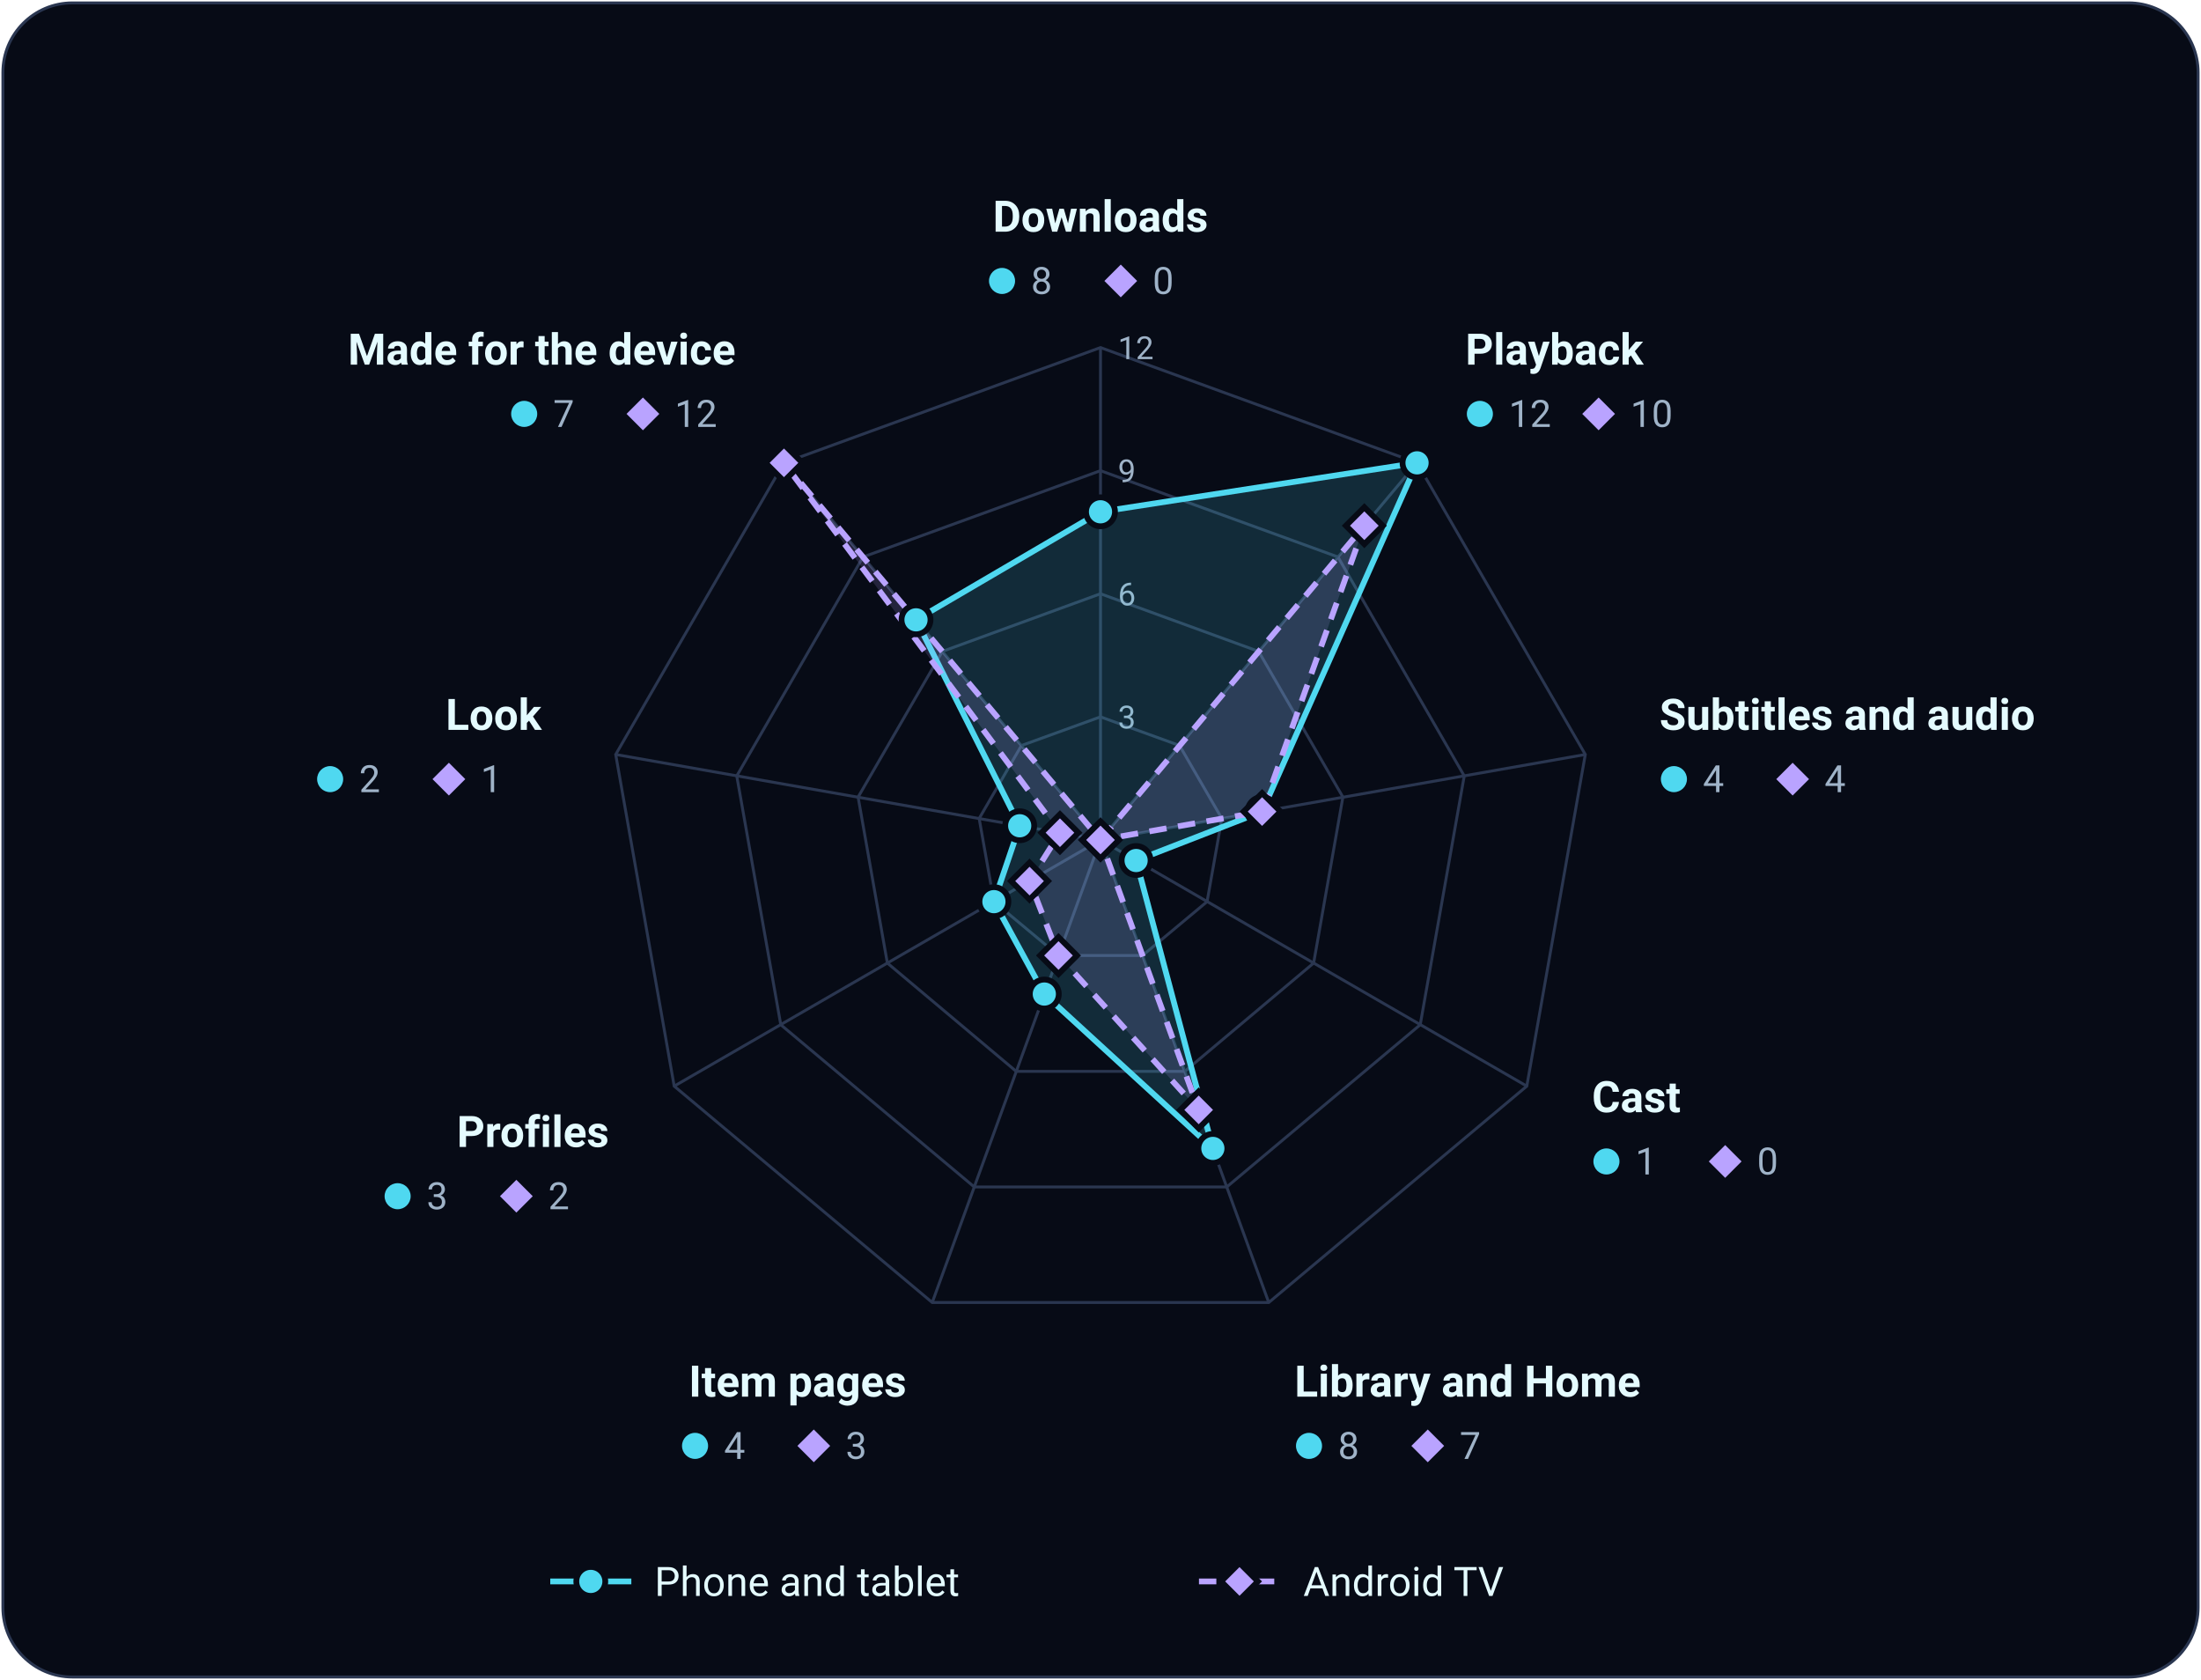
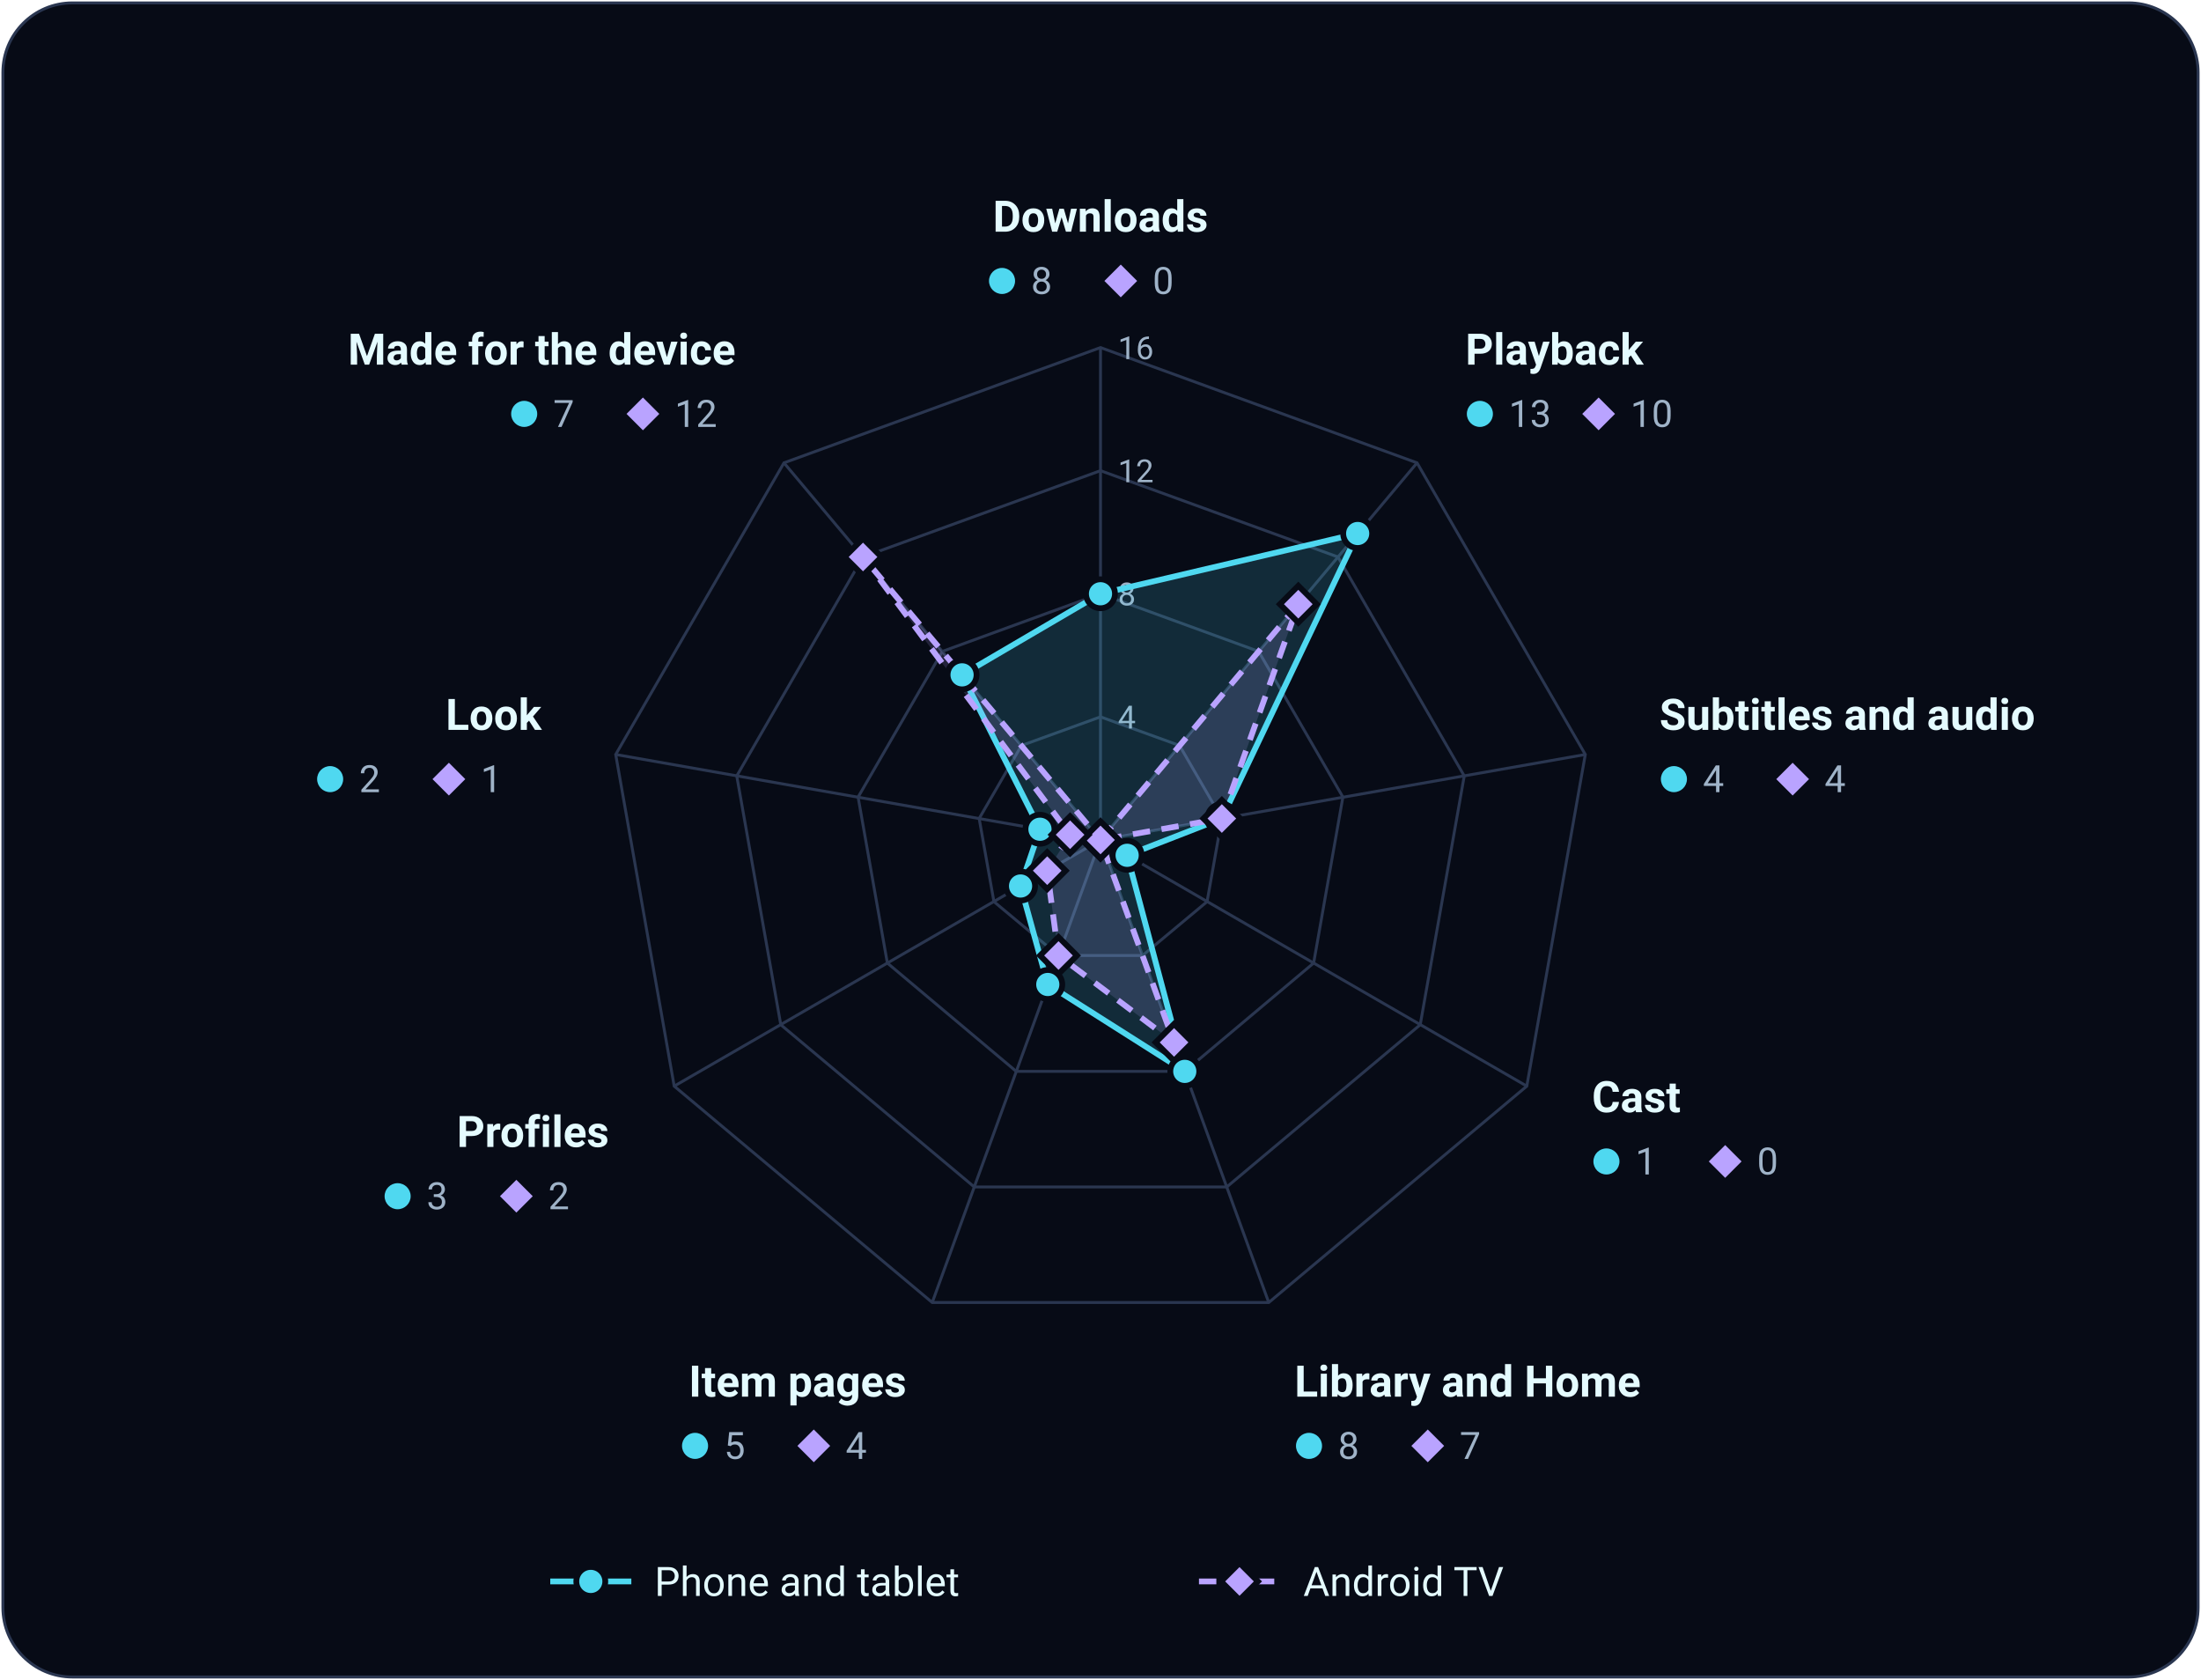
<svg xmlns="http://www.w3.org/2000/svg" viewBox="0 0 760 580" width="760" height="580" role="img" aria-labelledby="radar-title radar-desc" font-family="system-ui, -apple-system, 'Segoe UI', Roboto, sans-serif">
  <rect x="1" y="1" width="758" height="578" rx="24" fill="#070B16" stroke="#2A3650" />
  <polygon points="380,247.5 407.3,257.4 421.9,282.6 416.8,311.3 394.5,329.9 365.5,329.9 343.2,311.3 338.1,282.6 352.7,257.4" fill="none" stroke="#2A3650" stroke-width="1" />
-   <text x="386" y="251.5" font-size="11" fill="#9FB3C8">3</text>
+   <text x="386" y="251.5" font-size="11" fill="#9FB3C8">4</text>
  <polygon points="380,205 434.6,224.9 463.7,275.2 453.6,332.5 409.1,369.9 350.9,369.9 306.4,332.5 296.3,275.2 325.4,224.9" fill="none" stroke="#2A3650" stroke-width="1" />
-   <text x="386" y="209" font-size="11" fill="#9FB3C8">6</text>
+   <text x="386" y="209" font-size="11" fill="#9FB3C8">8</text>
  <polygon points="380,162.5 462,192.3 505.6,267.9 490.4,353.8 423.6,409.8 336.4,409.8 269.6,353.8 254.4,267.9 298,192.3" fill="none" stroke="#2A3650" stroke-width="1" />
-   <text x="386" y="166.5" font-size="11" fill="#9FB3C8">9</text>
+   <text x="386" y="166.5" font-size="11" fill="#9FB3C8">12</text>
  <polygon points="380,120 489.3,159.8 547.4,260.5 527.2,375 438.1,449.7 321.9,449.7 232.8,375 212.6,260.5 270.7,159.8" fill="none" stroke="#2A3650" stroke-width="1" />
-   <text x="386" y="124" font-size="11" fill="#9FB3C8">12</text>
+   <text x="386" y="124" font-size="11" fill="#9FB3C8">16</text>
  <line x1="380" y1="290" x2="380" y2="120" stroke="#2A3650" stroke-width="1" />
  <line x1="380" y1="290" x2="489.3" y2="159.8" stroke="#2A3650" stroke-width="1" />
  <line x1="380" y1="290" x2="547.4" y2="260.5" stroke="#2A3650" stroke-width="1" />
  <line x1="380" y1="290" x2="527.2" y2="375" stroke="#2A3650" stroke-width="1" />
  <line x1="380" y1="290" x2="438.1" y2="449.7" stroke="#2A3650" stroke-width="1" />
  <line x1="380" y1="290" x2="321.9" y2="449.7" stroke="#2A3650" stroke-width="1" />
  <line x1="380" y1="290" x2="232.8" y2="375" stroke="#2A3650" stroke-width="1" />
  <line x1="380" y1="290" x2="212.6" y2="260.5" stroke="#2A3650" stroke-width="1" />
  <line x1="380" y1="290" x2="270.7" y2="159.8" stroke="#2A3650" stroke-width="1" />
-   <polygon points="380,176.7 489.3,159.8 435.8,280.2 392.3,297.1 418.8,396.5 360.6,343.2 343.2,311.3 352.1,285.1 316.3,214" fill="#4FD8F0" fill-opacity="0.16" stroke="#4FD8F0" stroke-width="2" stroke-linejoin="round" />
-   <polygon points="380,290 471.1,181.5 435.8,280.2 380,290 413.9,383.2 365.5,329.9 355.5,304.2 366,287.5 270.7,159.8" fill="#B9A3FF" fill-opacity="0.16" stroke="#B9A3FF" stroke-width="2" stroke-dasharray="6 4" stroke-linejoin="round" />
-   <circle cx="380" cy="176.7" r="5" fill="#4FD8F0" stroke="#070B16" stroke-width="2" />
+   <polygon points="380,205 468.8,184.2 421.9,282.6 389.2,295.3 409.1,369.9 361.8,339.9 352.4,305.9 359.1,286.3 332.2,233" fill="#4FD8F0" fill-opacity="0.16" stroke="#4FD8F0" stroke-width="2" stroke-linejoin="round" />
+   <polygon points="380,290 448.3,208.6 421.9,282.6 380,290 405.4,359.9 365.5,329.9 361.6,300.6 369.5,288.2 298,192.3" fill="#B9A3FF" fill-opacity="0.16" stroke="#B9A3FF" stroke-width="2" stroke-dasharray="6 4" stroke-linejoin="round" />
+   <circle cx="380" cy="205" r="5" fill="#4FD8F0" stroke="#070B16" stroke-width="2" />
  <rect x="375.5" y="285.5" width="9" height="9" transform="rotate(45 380 290)" fill="#B9A3FF" stroke="#070B16" stroke-width="2" />
-   <circle cx="489.3" cy="159.8" r="5" fill="#4FD8F0" stroke="#070B16" stroke-width="2" />
-   <rect x="466.6" y="177" width="9" height="9" transform="rotate(45 471.1 181.5)" fill="#B9A3FF" stroke="#070B16" stroke-width="2" />
-   <circle cx="435.8" cy="280.2" r="5" fill="#4FD8F0" stroke="#070B16" stroke-width="2" />
-   <rect x="431.3" y="275.7" width="9" height="9" transform="rotate(45 435.8 280.2)" fill="#B9A3FF" stroke="#070B16" stroke-width="2" />
-   <circle cx="392.3" cy="297.1" r="5" fill="#4FD8F0" stroke="#070B16" stroke-width="2" />
+   <circle cx="468.8" cy="184.2" r="5" fill="#4FD8F0" stroke="#070B16" stroke-width="2" />
+   <rect x="443.8" y="204.1" width="9" height="9" transform="rotate(45 448.3 208.6)" fill="#B9A3FF" stroke="#070B16" stroke-width="2" />
+   <circle cx="421.9" cy="282.6" r="5" fill="#4FD8F0" stroke="#070B16" stroke-width="2" />
+   <rect x="417.4" y="278.1" width="9" height="9" transform="rotate(45 421.9 282.6)" fill="#B9A3FF" stroke="#070B16" stroke-width="2" />
+   <circle cx="389.2" cy="295.3" r="5" fill="#4FD8F0" stroke="#070B16" stroke-width="2" />
  <rect x="375.5" y="285.5" width="9" height="9" transform="rotate(45 380 290)" fill="#B9A3FF" stroke="#070B16" stroke-width="2" />
-   <circle cx="418.8" cy="396.5" r="5" fill="#4FD8F0" stroke="#070B16" stroke-width="2" />
-   <rect x="409.4" y="378.7" width="9" height="9" transform="rotate(45 413.9 383.2)" fill="#B9A3FF" stroke="#070B16" stroke-width="2" />
-   <circle cx="360.6" cy="343.2" r="5" fill="#4FD8F0" stroke="#070B16" stroke-width="2" />
+   <circle cx="409.1" cy="369.9" r="5" fill="#4FD8F0" stroke="#070B16" stroke-width="2" />
+   <rect x="400.9" y="355.4" width="9" height="9" transform="rotate(45 405.4 359.9)" fill="#B9A3FF" stroke="#070B16" stroke-width="2" />
+   <circle cx="361.8" cy="339.9" r="5" fill="#4FD8F0" stroke="#070B16" stroke-width="2" />
  <rect x="361" y="325.4" width="9" height="9" transform="rotate(45 365.5 329.9)" fill="#B9A3FF" stroke="#070B16" stroke-width="2" />
-   <circle cx="343.2" cy="311.3" r="5" fill="#4FD8F0" stroke="#070B16" stroke-width="2" />
-   <rect x="351" y="299.7" width="9" height="9" transform="rotate(45 355.5 304.2)" fill="#B9A3FF" stroke="#070B16" stroke-width="2" />
-   <circle cx="352.1" cy="285.1" r="5" fill="#4FD8F0" stroke="#070B16" stroke-width="2" />
-   <rect x="361.5" y="283" width="9" height="9" transform="rotate(45 366 287.5)" fill="#B9A3FF" stroke="#070B16" stroke-width="2" />
-   <circle cx="316.3" cy="214" r="5" fill="#4FD8F0" stroke="#070B16" stroke-width="2" />
-   <rect x="266.2" y="155.3" width="9" height="9" transform="rotate(45 270.7 159.8)" fill="#B9A3FF" stroke="#070B16" stroke-width="2" />
+   <circle cx="352.4" cy="305.9" r="5" fill="#4FD8F0" stroke="#070B16" stroke-width="2" />
+   <rect x="357.1" y="296.1" width="9" height="9" transform="rotate(45 361.6 300.6)" fill="#B9A3FF" stroke="#070B16" stroke-width="2" />
+   <circle cx="359.1" cy="286.3" r="5" fill="#4FD8F0" stroke="#070B16" stroke-width="2" />
+   <rect x="365" y="283.7" width="9" height="9" transform="rotate(45 369.5 288.2)" fill="#B9A3FF" stroke="#070B16" stroke-width="2" />
+   <circle cx="332.2" cy="233" r="5" fill="#4FD8F0" stroke="#070B16" stroke-width="2" />
+   <rect x="293.5" y="187.8" width="9" height="9" transform="rotate(45 298 192.3)" fill="#B9A3FF" stroke="#070B16" stroke-width="2" />
  <text x="380" y="80" text-anchor="middle" font-size="15" font-weight="600" fill="#E4FBFF">Downloads</text>
  <circle cx="346" cy="97" r="4.5" fill="#4FD8F0" />
  <text x="356" y="101.5" font-size="13" fill="#9FB3C8">8</text>
  <rect x="383" y="93" width="8" height="8" transform="rotate(45 387 97)" fill="#B9A3FF" />
  <text x="398" y="101.5" font-size="13" fill="#9FB3C8">0</text>
  <text x="506" y="125.9" text-anchor="start" font-size="15" font-weight="600" fill="#E4FBFF">Playback</text>
  <circle cx="511" cy="142.9" r="4.5" fill="#4FD8F0" />
-   <text x="521" y="147.4" font-size="13" fill="#9FB3C8">12</text>
+   <text x="521" y="147.4" font-size="13" fill="#9FB3C8">13</text>
  <rect x="548" y="138.9" width="8" height="8" transform="rotate(45 552 142.9)" fill="#B9A3FF" />
  <text x="563" y="147.4" font-size="13" fill="#9FB3C8">10</text>
  <text x="573" y="252" text-anchor="start" font-size="15" font-weight="600" fill="#E4FBFF">Subtitles and audio</text>
  <circle cx="578" cy="269" r="4.5" fill="#4FD8F0" />
  <text x="588" y="273.5" font-size="13" fill="#9FB3C8">4</text>
  <rect x="615" y="265" width="8" height="8" transform="rotate(45 619 269)" fill="#B9A3FF" />
  <text x="630" y="273.5" font-size="13" fill="#9FB3C8">4</text>
  <text x="549.7" y="384" text-anchor="start" font-size="15" font-weight="600" fill="#E4FBFF">Cast</text>
  <circle cx="554.7" cy="401" r="4.5" fill="#4FD8F0" />
  <text x="564.7" y="405.5" font-size="13" fill="#9FB3C8">1</text>
  <rect x="591.7" y="397" width="8" height="8" transform="rotate(45 595.7 401)" fill="#B9A3FF" />
  <text x="606.7" y="405.5" font-size="13" fill="#9FB3C8">0</text>
  <text x="447" y="482.2" text-anchor="start" font-size="15" font-weight="600" fill="#E4FBFF">Library and Home</text>
  <circle cx="452" cy="499.2" r="4.5" fill="#4FD8F0" />
  <text x="462" y="503.7" font-size="13" fill="#9FB3C8">8</text>
  <rect x="489" y="495.2" width="8" height="8" transform="rotate(45 493 499.2)" fill="#B9A3FF" />
  <text x="504" y="503.7" font-size="13" fill="#9FB3C8">7</text>
  <text x="313" y="482.2" text-anchor="end" font-size="15" font-weight="600" fill="#E4FBFF">Item pages</text>
  <circle cx="240" cy="499.2" r="4.5" fill="#4FD8F0" />
-   <text x="250" y="503.7" font-size="13" fill="#9FB3C8">4</text>
+   <text x="250" y="503.7" font-size="13" fill="#9FB3C8">5</text>
  <rect x="277" y="495.2" width="8" height="8" transform="rotate(45 281 499.2)" fill="#B9A3FF" />
-   <text x="292" y="503.7" font-size="13" fill="#9FB3C8">3</text>
+   <text x="292" y="503.7" font-size="13" fill="#9FB3C8">4</text>
  <text x="210.3" y="396" text-anchor="end" font-size="15" font-weight="600" fill="#E4FBFF">Profiles</text>
  <circle cx="137.3" cy="413" r="4.5" fill="#4FD8F0" />
  <text x="147.3" y="417.5" font-size="13" fill="#9FB3C8">3</text>
  <rect x="174.3" y="409" width="8" height="8" transform="rotate(45 178.3 413)" fill="#B9A3FF" />
  <text x="189.3" y="417.5" font-size="13" fill="#9FB3C8">2</text>
  <text x="187" y="252" text-anchor="end" font-size="15" font-weight="600" fill="#E4FBFF">Look</text>
  <circle cx="114" cy="269" r="4.5" fill="#4FD8F0" />
  <text x="124" y="273.5" font-size="13" fill="#9FB3C8">2</text>
  <rect x="151" y="265" width="8" height="8" transform="rotate(45 155 269)" fill="#B9A3FF" />
  <text x="166" y="273.5" font-size="13" fill="#9FB3C8">1</text>
  <text x="254" y="125.9" text-anchor="end" font-size="15" font-weight="600" fill="#E4FBFF">Made for the device</text>
  <circle cx="181" cy="142.9" r="4.5" fill="#4FD8F0" />
  <text x="191" y="147.4" font-size="13" fill="#9FB3C8">7</text>
  <rect x="218" y="138.9" width="8" height="8" transform="rotate(45 222 142.9)" fill="#B9A3FF" />
  <text x="233" y="147.4" font-size="13" fill="#9FB3C8">12</text>
  <line x1="190" y1="546" x2="218" y2="546" stroke="#4FD8F0" stroke-width="2" />
  <circle cx="204" cy="546" r="5" fill="#4FD8F0" stroke="#070B16" stroke-width="2" />
  <text x="226" y="551" font-size="14" fill="#E4FBFF">Phone and tablet</text>
  <line x1="414" y1="546" x2="442" y2="546" stroke="#B9A3FF" stroke-width="2" stroke-dasharray="6 4" />
  <rect x="423.5" y="541.5" width="9" height="9" transform="rotate(45 428 546)" fill="#B9A3FF" stroke="#070B16" stroke-width="2" />
  <text x="450" y="551" font-size="14" fill="#E4FBFF">Android TV</text>
</svg>
